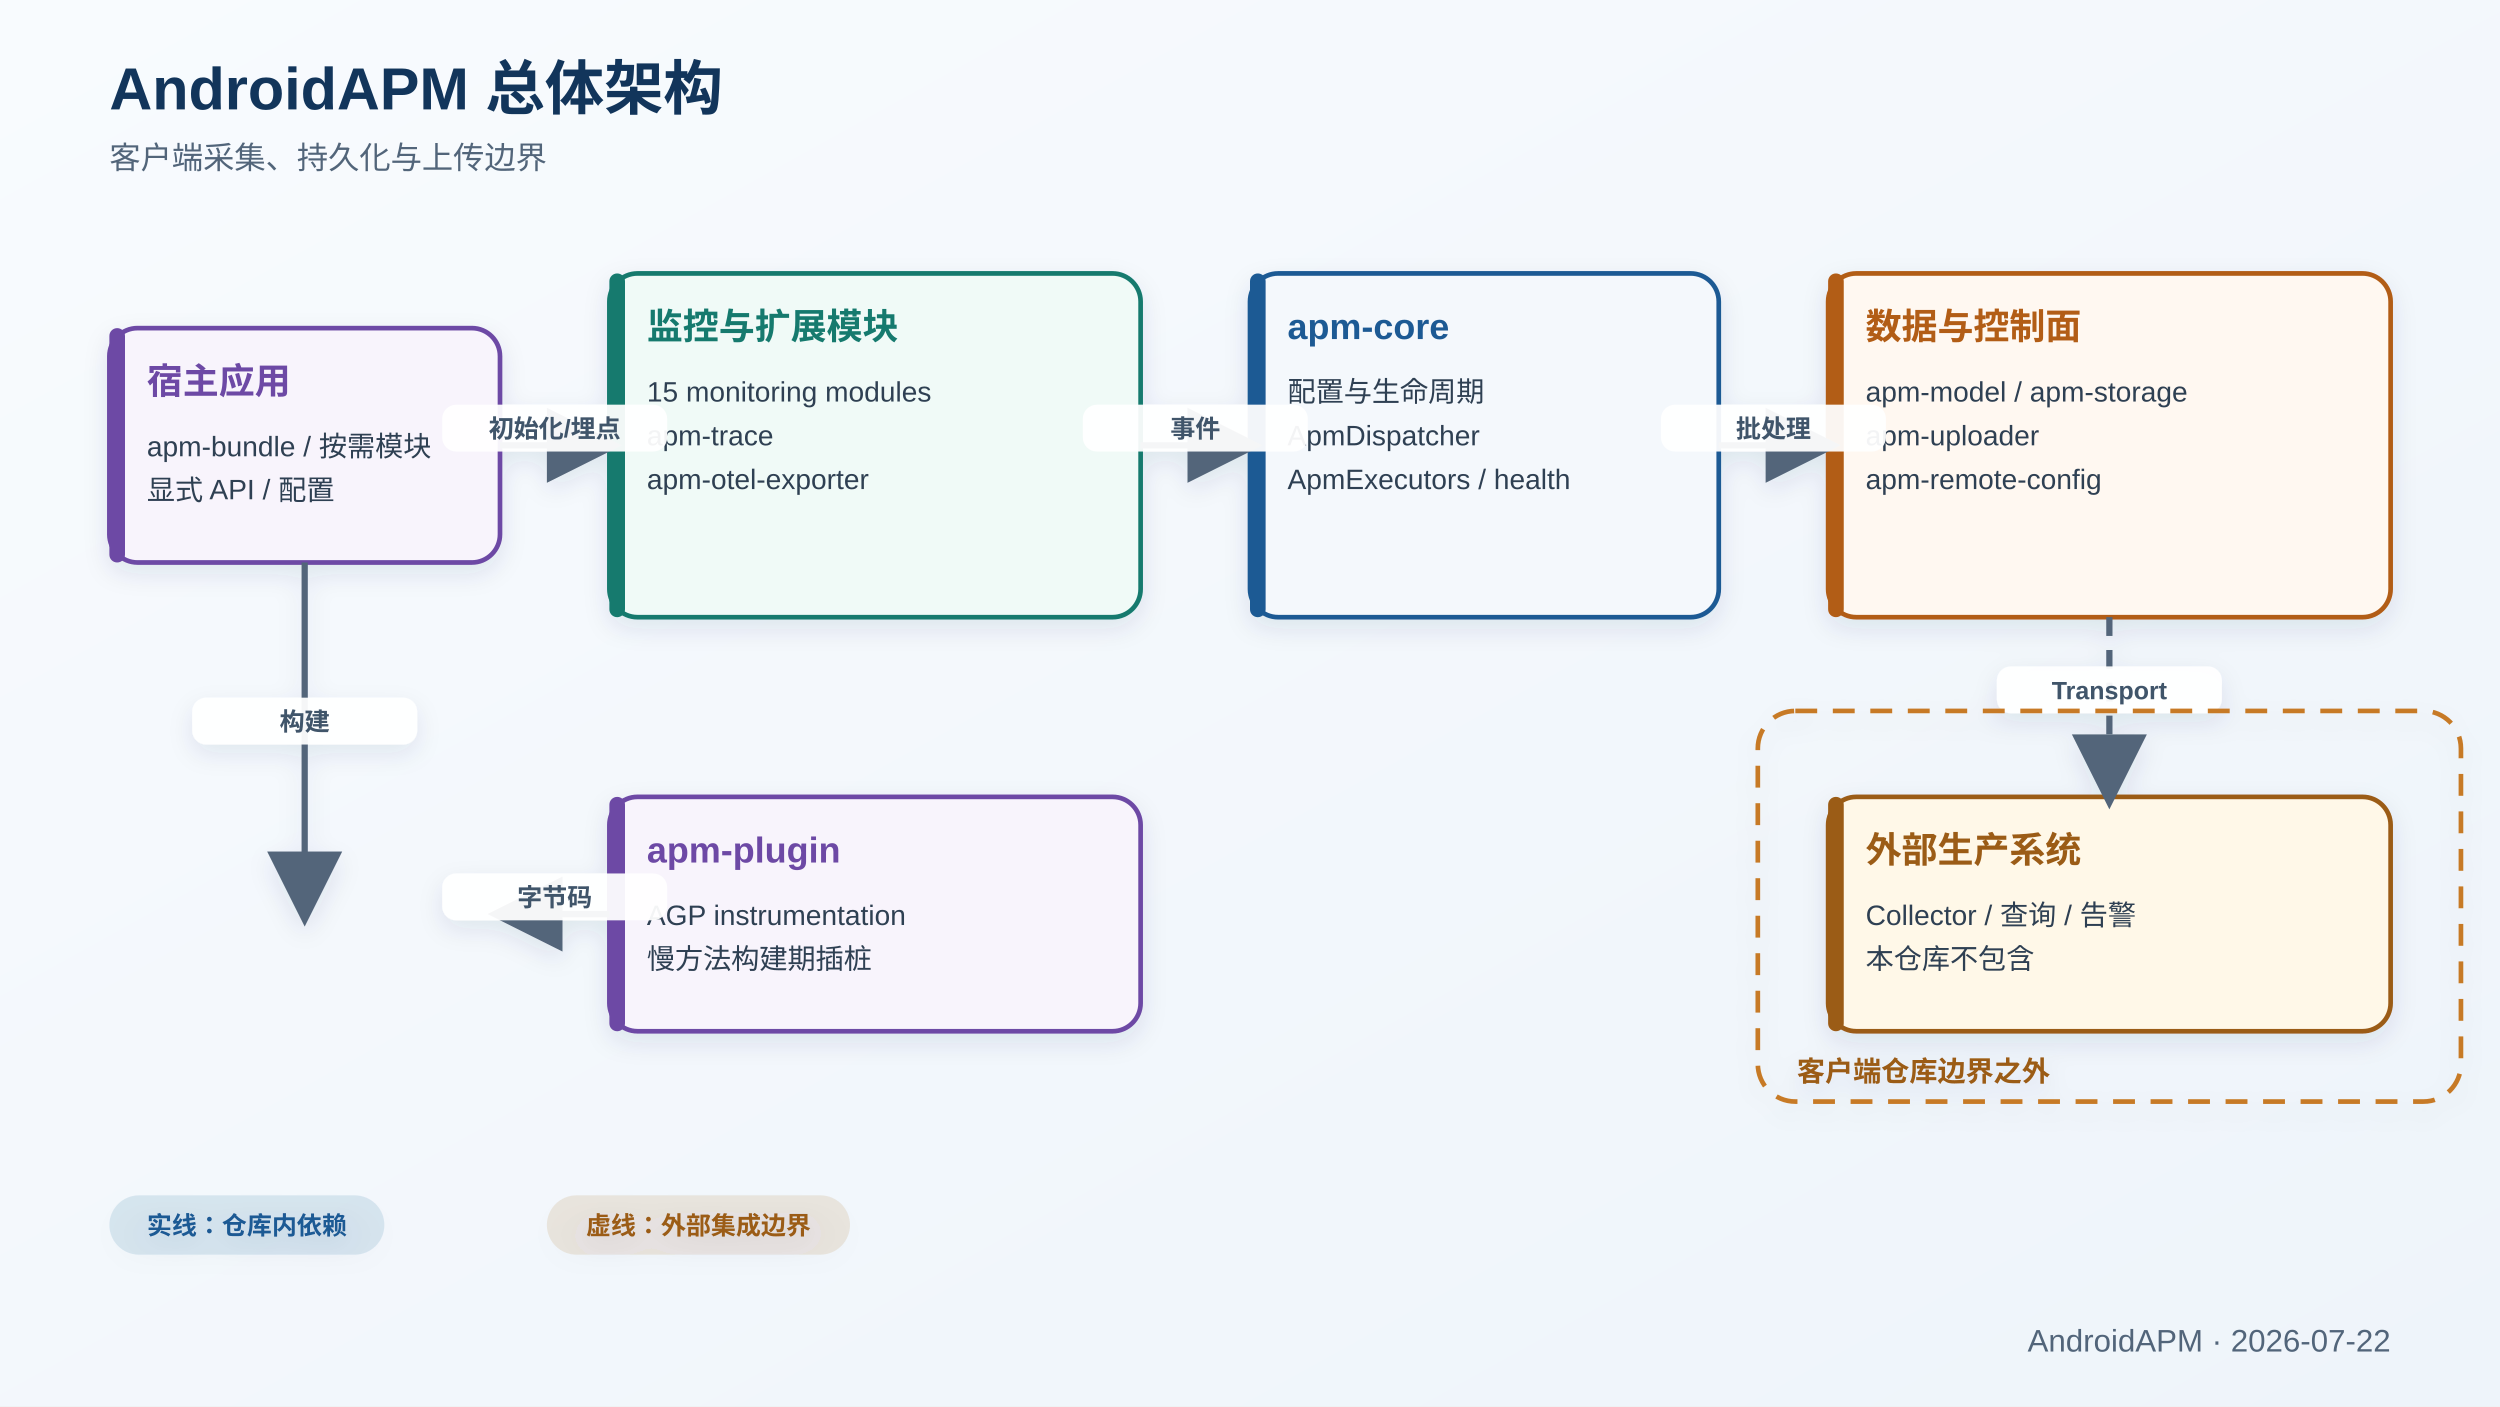
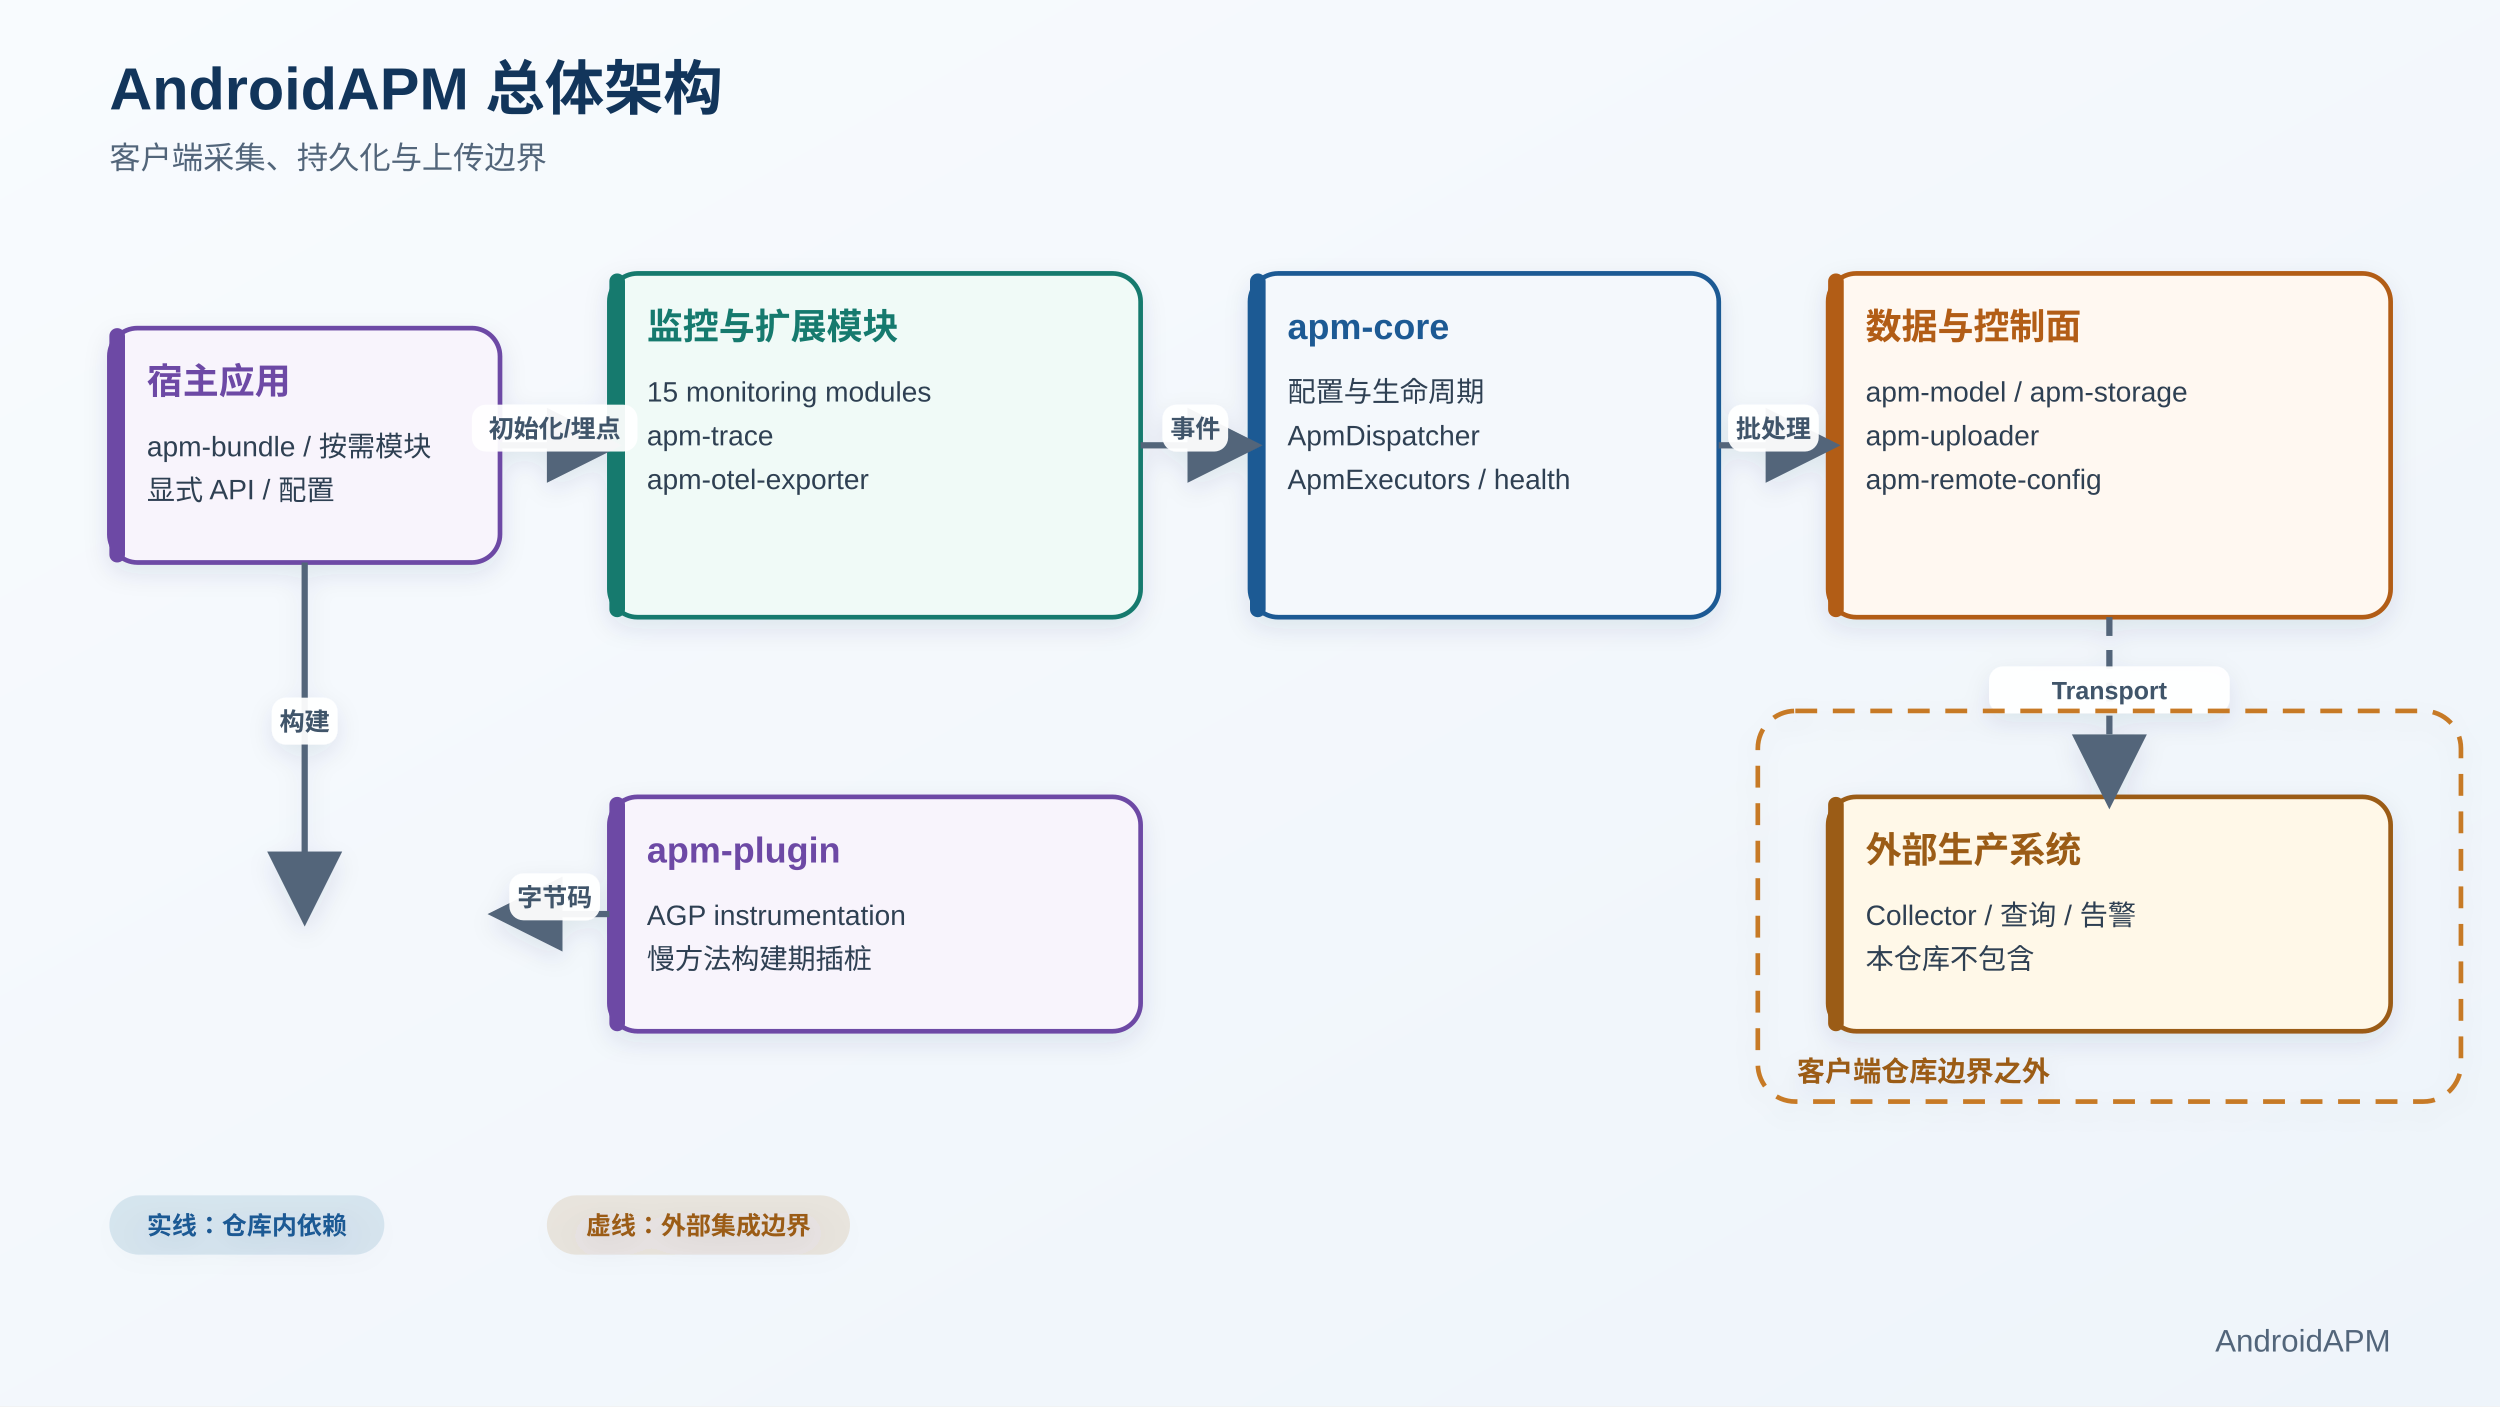
<svg xmlns="http://www.w3.org/2000/svg" width="1600" height="900" viewBox="0 0 1600 900">
  <defs>
    <linearGradient id="background" x1="0" y1="0" x2="1" y2="1">
      <stop offset="0" stop-color="#F8FBFE" />
      <stop offset="1" stop-color="#EEF4FA" />
    </linearGradient>
    <filter id="shadow" x="-20%" y="-20%" width="140%" height="140%">
      <feDropShadow dx="0" dy="6" stdDeviation="8" flood-color="#12355B" flood-opacity="0.10" />
    </filter>
    <marker id="arrow" markerWidth="12" markerHeight="12" refX="10" refY="6" orient="auto">
      <path d="M0,0 L12,6 L0,12 Z" fill="#52657A" />
    </marker>
    <style>
      .title { font: 700 38px 'Microsoft YaHei', Arial, sans-serif; fill: #12355B; }
      .subtitle { font: 400 20px 'Microsoft YaHei', Arial, sans-serif; fill: #52657A; }
      .node-title { font: 700 23px 'Microsoft YaHei', Arial, sans-serif; }
      .body { font: 400 18px 'Microsoft YaHei', Arial, sans-serif; fill: #2F4052; }
      .label { font: 600 16px 'Microsoft YaHei', Arial, sans-serif; fill: #40556B; }
      .pill { font: 600 16px 'Microsoft YaHei', Arial, sans-serif; }
      .boundary { font: 700 18px 'Microsoft YaHei', Arial, sans-serif; fill: #9B5C17; }
    </style>
  </defs>
  <rect width="1600" height="900" fill="url(#background)" />
  <text x="70" y="70" class="title">AndroidAPM 总体架构</text>
  <text x="70" y="108" class="subtitle">客户端采集、持久化与上传边界</text>
  <g filter="url(#shadow)">
    <rect x="70" y="210" width="250" height="150" rx="18" fill="#F8F4FC" stroke="#6D4AA5" stroke-width="3" />
    <rect x="70" y="210" width="10" height="150" rx="5" fill="#6D4AA5" />
    <text x="94" y="252" class="node-title" fill="#6D4AA5">宿主应用</text>
    <text x="94" y="292" class="body">apm-bundle / 按需模块</text>
    <text x="94" y="320" class="body">显式 API / 配置</text>
    <rect x="390" y="175" width="340" height="220" rx="18" fill="#F0FAF7" stroke="#157A6E" stroke-width="3" />
    <rect x="390" y="175" width="10" height="220" rx="5" fill="#157A6E" />
    <text x="414" y="217" class="node-title" fill="#157A6E">监控与扩展模块</text>
    <text x="414" y="257" class="body">15 monitoring modules</text>
    <text x="414" y="285" class="body">apm-trace</text>
    <text x="414" y="313" class="body">apm-otel-exporter</text>
    <rect x="800" y="175" width="300" height="220" rx="18" fill="#F4F8FC" stroke="#1F5A94" stroke-width="3" />
    <rect x="800" y="175" width="10" height="220" rx="5" fill="#1F5A94" />
    <text x="824" y="217" class="node-title" fill="#1F5A94">apm-core</text>
    <text x="824" y="257" class="body">配置与生命周期</text>
    <text x="824" y="285" class="body">ApmDispatcher</text>
    <text x="824" y="313" class="body">ApmExecutors / health</text>
    <rect x="1170" y="175" width="360" height="220" rx="18" fill="#FFF8F1" stroke="#B25D16" stroke-width="3" />
    <rect x="1170" y="175" width="10" height="220" rx="5" fill="#B25D16" />
    <text x="1194" y="217" class="node-title" fill="#B25D16">数据与控制面</text>
    <text x="1194" y="257" class="body">apm-model / apm-storage</text>
    <text x="1194" y="285" class="body">apm-uploader</text>
    <text x="1194" y="313" class="body">apm-remote-config</text>
    <line x1="320" y1="285" x2="390" y2="285" stroke="#52657A" stroke-width="4" marker-end="url(#arrow)" />
-     <rect x="283.0" y="259.0" width="144" height="30" rx="9" fill="#FFFFFF" opacity="0.94" />
+     <rect x="302.0" y="259.0" width="106" height="30" rx="9" fill="#FFFFFF" opacity="0.94" />
    <text x="355.0" y="280.0" class="label" text-anchor="middle">初始化/埋点</text>
    <line x1="730" y1="285" x2="800" y2="285" stroke="#52657A" stroke-width="4" marker-end="url(#arrow)" />
-     <rect x="693.0" y="259.0" width="144" height="30" rx="9" fill="#FFFFFF" opacity="0.94" />
+     <rect x="744.0" y="259.0" width="42" height="30" rx="9" fill="#FFFFFF" opacity="0.94" />
    <text x="765.0" y="280.0" class="label" text-anchor="middle">事件</text>
    <line x1="1100" y1="285" x2="1170" y2="285" stroke="#52657A" stroke-width="4" marker-end="url(#arrow)" />
-     <rect x="1063.0" y="259.0" width="144" height="30" rx="9" fill="#FFFFFF" opacity="0.94" />
+     <rect x="1106.0" y="259.0" width="58" height="30" rx="9" fill="#FFFFFF" opacity="0.94" />
    <text x="1135.0" y="280.0" class="label" text-anchor="middle">批处理</text>
    <rect x="390" y="510" width="340" height="150" rx="18" fill="#F8F4FC" stroke="#6D4AA5" stroke-width="3" />
    <rect x="390" y="510" width="10" height="150" rx="5" fill="#6D4AA5" />
    <text x="414" y="552" class="node-title" fill="#6D4AA5">apm-plugin</text>
    <text x="414" y="592" class="body">AGP instrumentation</text>
    <text x="414" y="620" class="body">慢方法构建期插桩</text>
    <line x1="195" y1="360" x2="195" y2="585" stroke="#52657A" stroke-width="4" marker-end="url(#arrow)" />
-     <rect x="123.0" y="446.5" width="144" height="30" rx="9" fill="#FFFFFF" opacity="0.94" />
+     <rect x="174.0" y="446.5" width="42" height="30" rx="9" fill="#FFFFFF" opacity="0.94" />
    <text x="195.0" y="467.5" class="label" text-anchor="middle">构建</text>
    <line x1="390" y1="585" x2="320" y2="585" stroke="#52657A" stroke-width="4" marker-end="url(#arrow)" />
-     <rect x="283.0" y="559.0" width="144" height="30" rx="9" fill="#FFFFFF" opacity="0.94" />
+     <rect x="326.0" y="559.0" width="58" height="30" rx="9" fill="#FFFFFF" opacity="0.94" />
    <text x="355.0" y="580.0" class="label" text-anchor="middle">字节码</text>
    <rect x="1170" y="510" width="360" height="150" rx="18" fill="#FFF8E8" stroke="#9B5C17" stroke-width="3" />
    <rect x="1170" y="510" width="10" height="150" rx="5" fill="#9B5C17" />
    <text x="1194" y="552" class="node-title" fill="#9B5C17">外部生产系统</text>
    <text x="1194" y="592" class="body">Collector / 查询 / 告警</text>
    <text x="1194" y="620" class="body">本仓库不包含</text>
    <line x1="1350" y1="395" x2="1350" y2="510" stroke="#52657A" stroke-width="4" marker-end="url(#arrow)" stroke-dasharray="12 9" />
-     <rect x="1278.0" y="426.5" width="144" height="30" rx="9" fill="#FFFFFF" opacity="0.94" />
+     <rect x="1273.0" y="426.5" width="154" height="30" rx="9" fill="#FFFFFF" opacity="0.94" />
    <text x="1350.0" y="447.5" class="label" text-anchor="middle">Transport</text>
    <rect x="1125" y="455" width="450" height="250" rx="24" fill="none" stroke="#C77A25" stroke-width="3" stroke-dasharray="14 10" />
    <text x="1150" y="692" class="boundary">客户端仓库边界之外</text>
    <rect x="70" y="765" width="176" height="38" rx="19" fill="#1F5A94" opacity="0.12" />
    <text x="158.0" y="790" text-anchor="middle" class="pill" fill="#1F5A94">实线：仓库内依赖</text>
    <rect x="350" y="765" width="194" height="38" rx="19" fill="#9B5C17" opacity="0.12" />
    <text x="447.0" y="790" text-anchor="middle" class="pill" fill="#9B5C17">虚线：外部集成边界</text>
  </g>
-   <text x="1530" y="865" text-anchor="end" class="subtitle">AndroidAPM · 2026-07-22</text>
+   <text x="1530" y="865" text-anchor="end" class="subtitle">AndroidAPM</text>
</svg>
